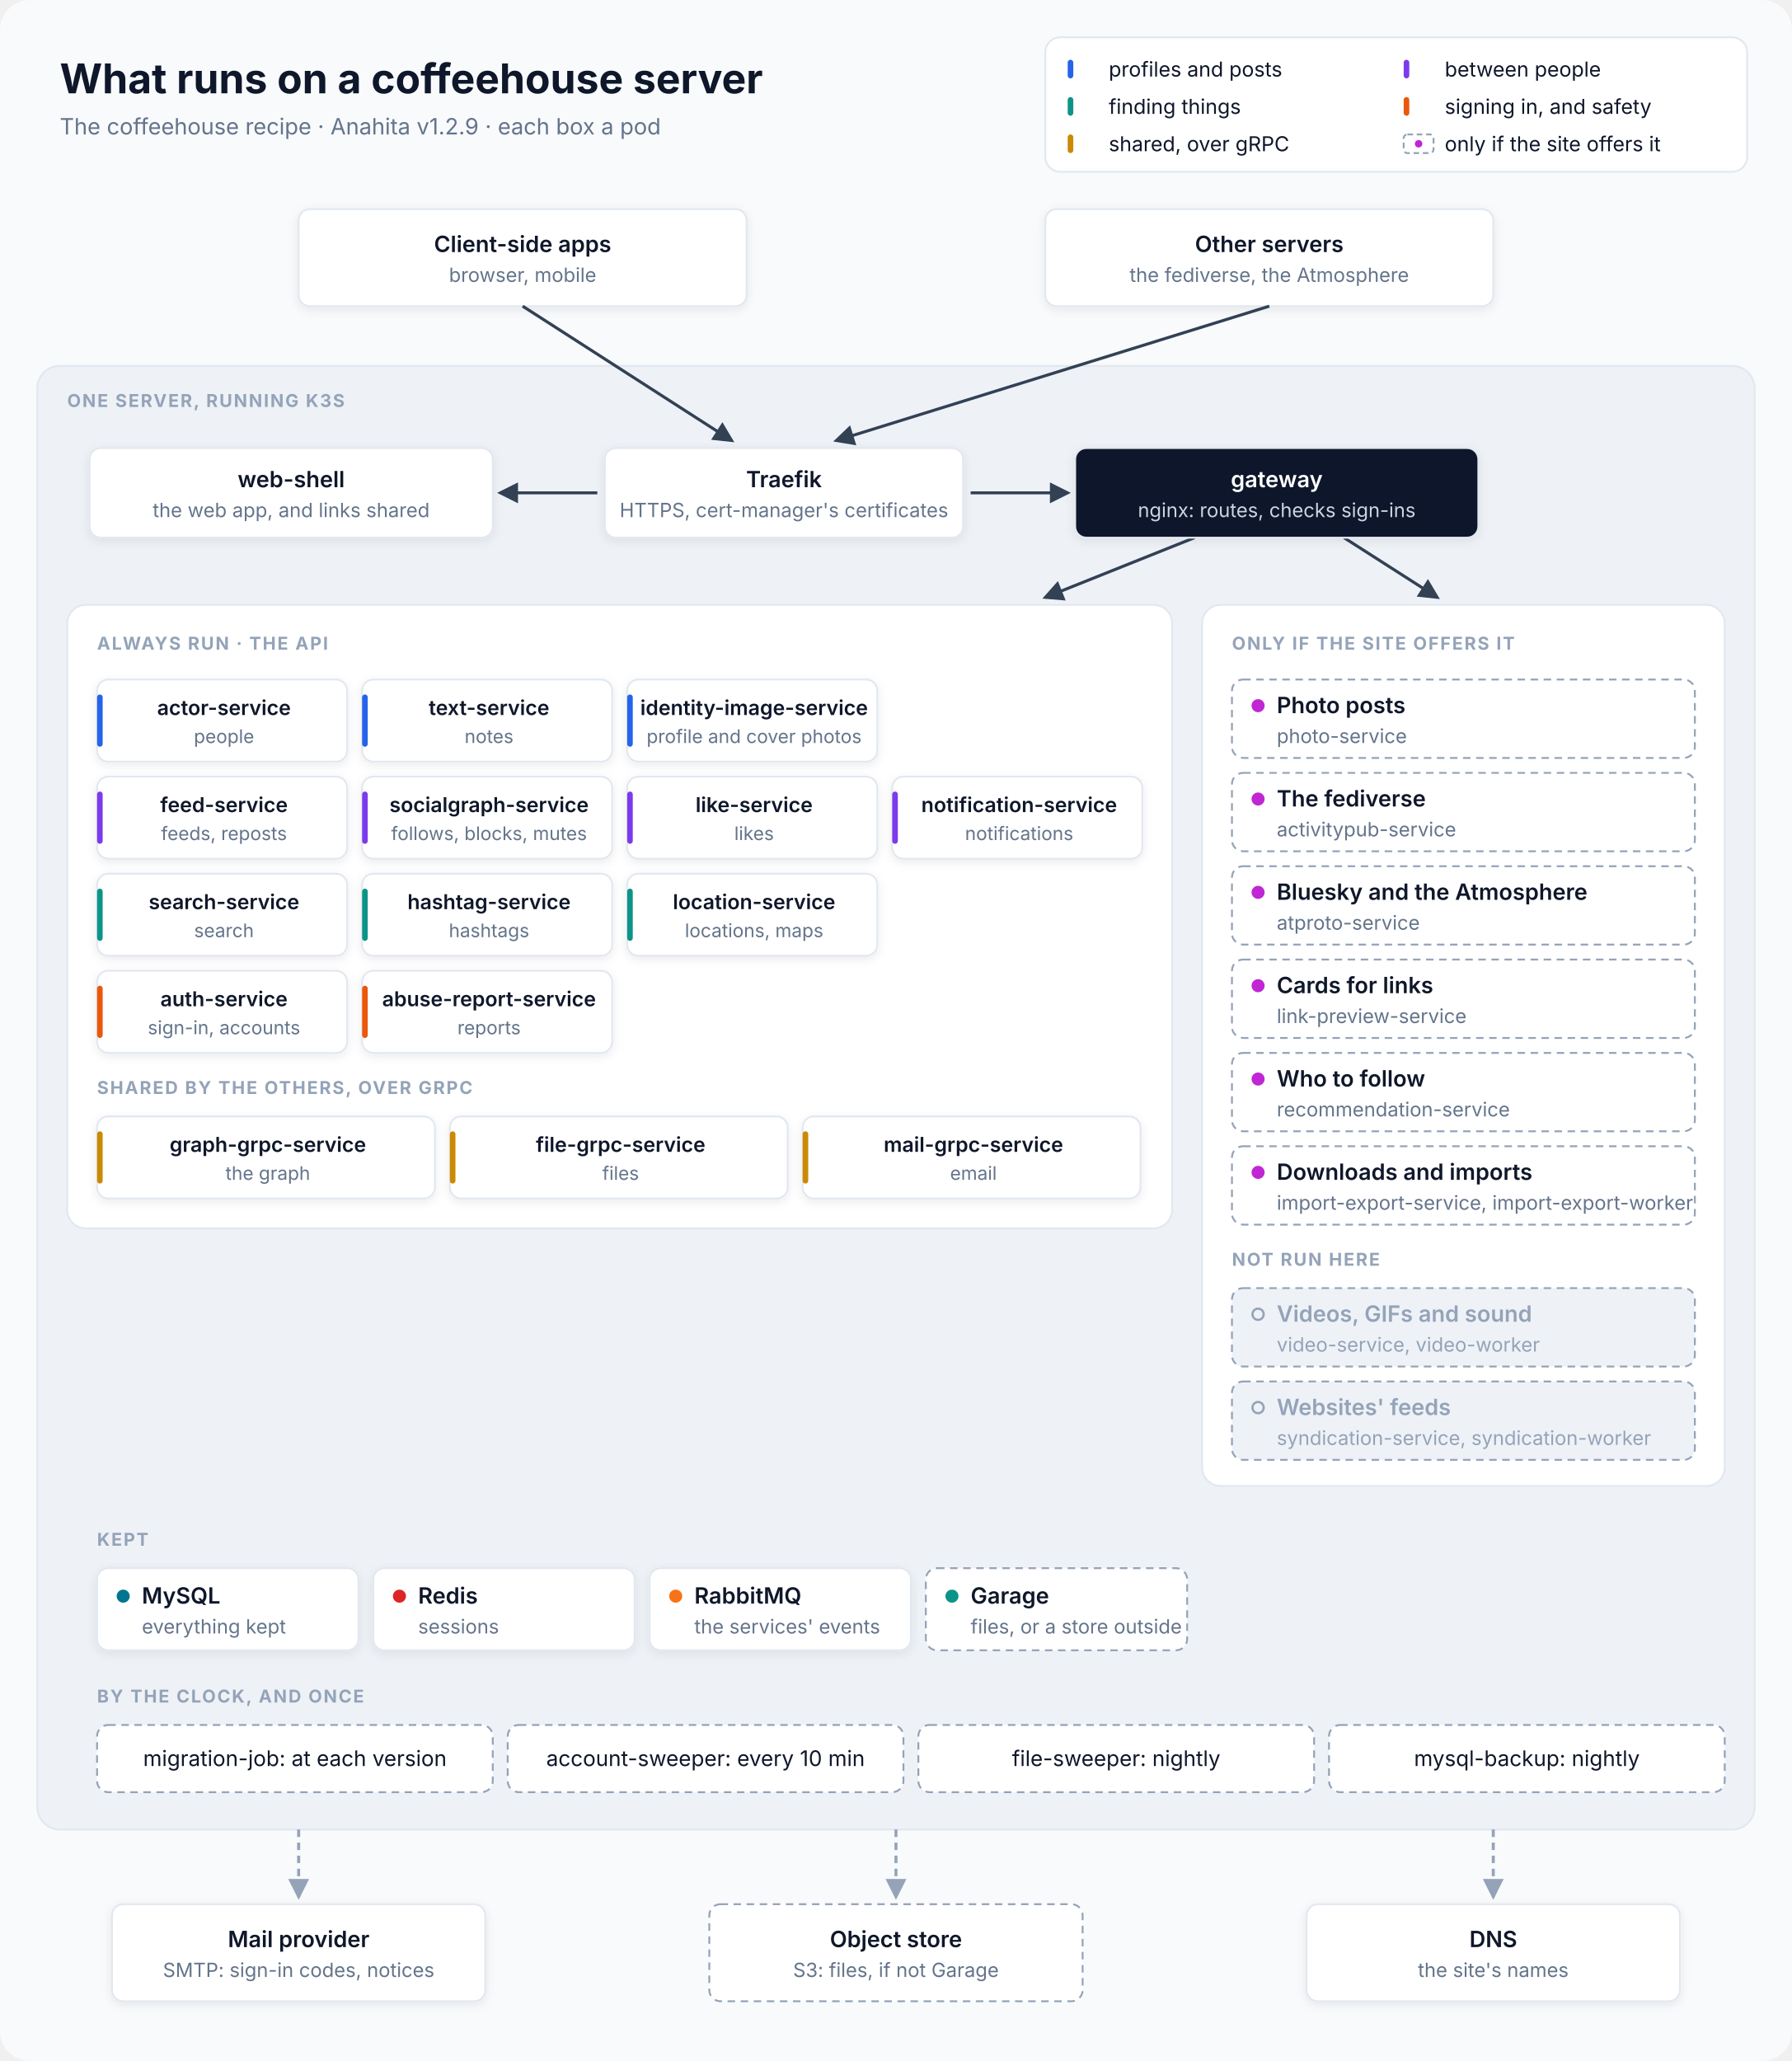
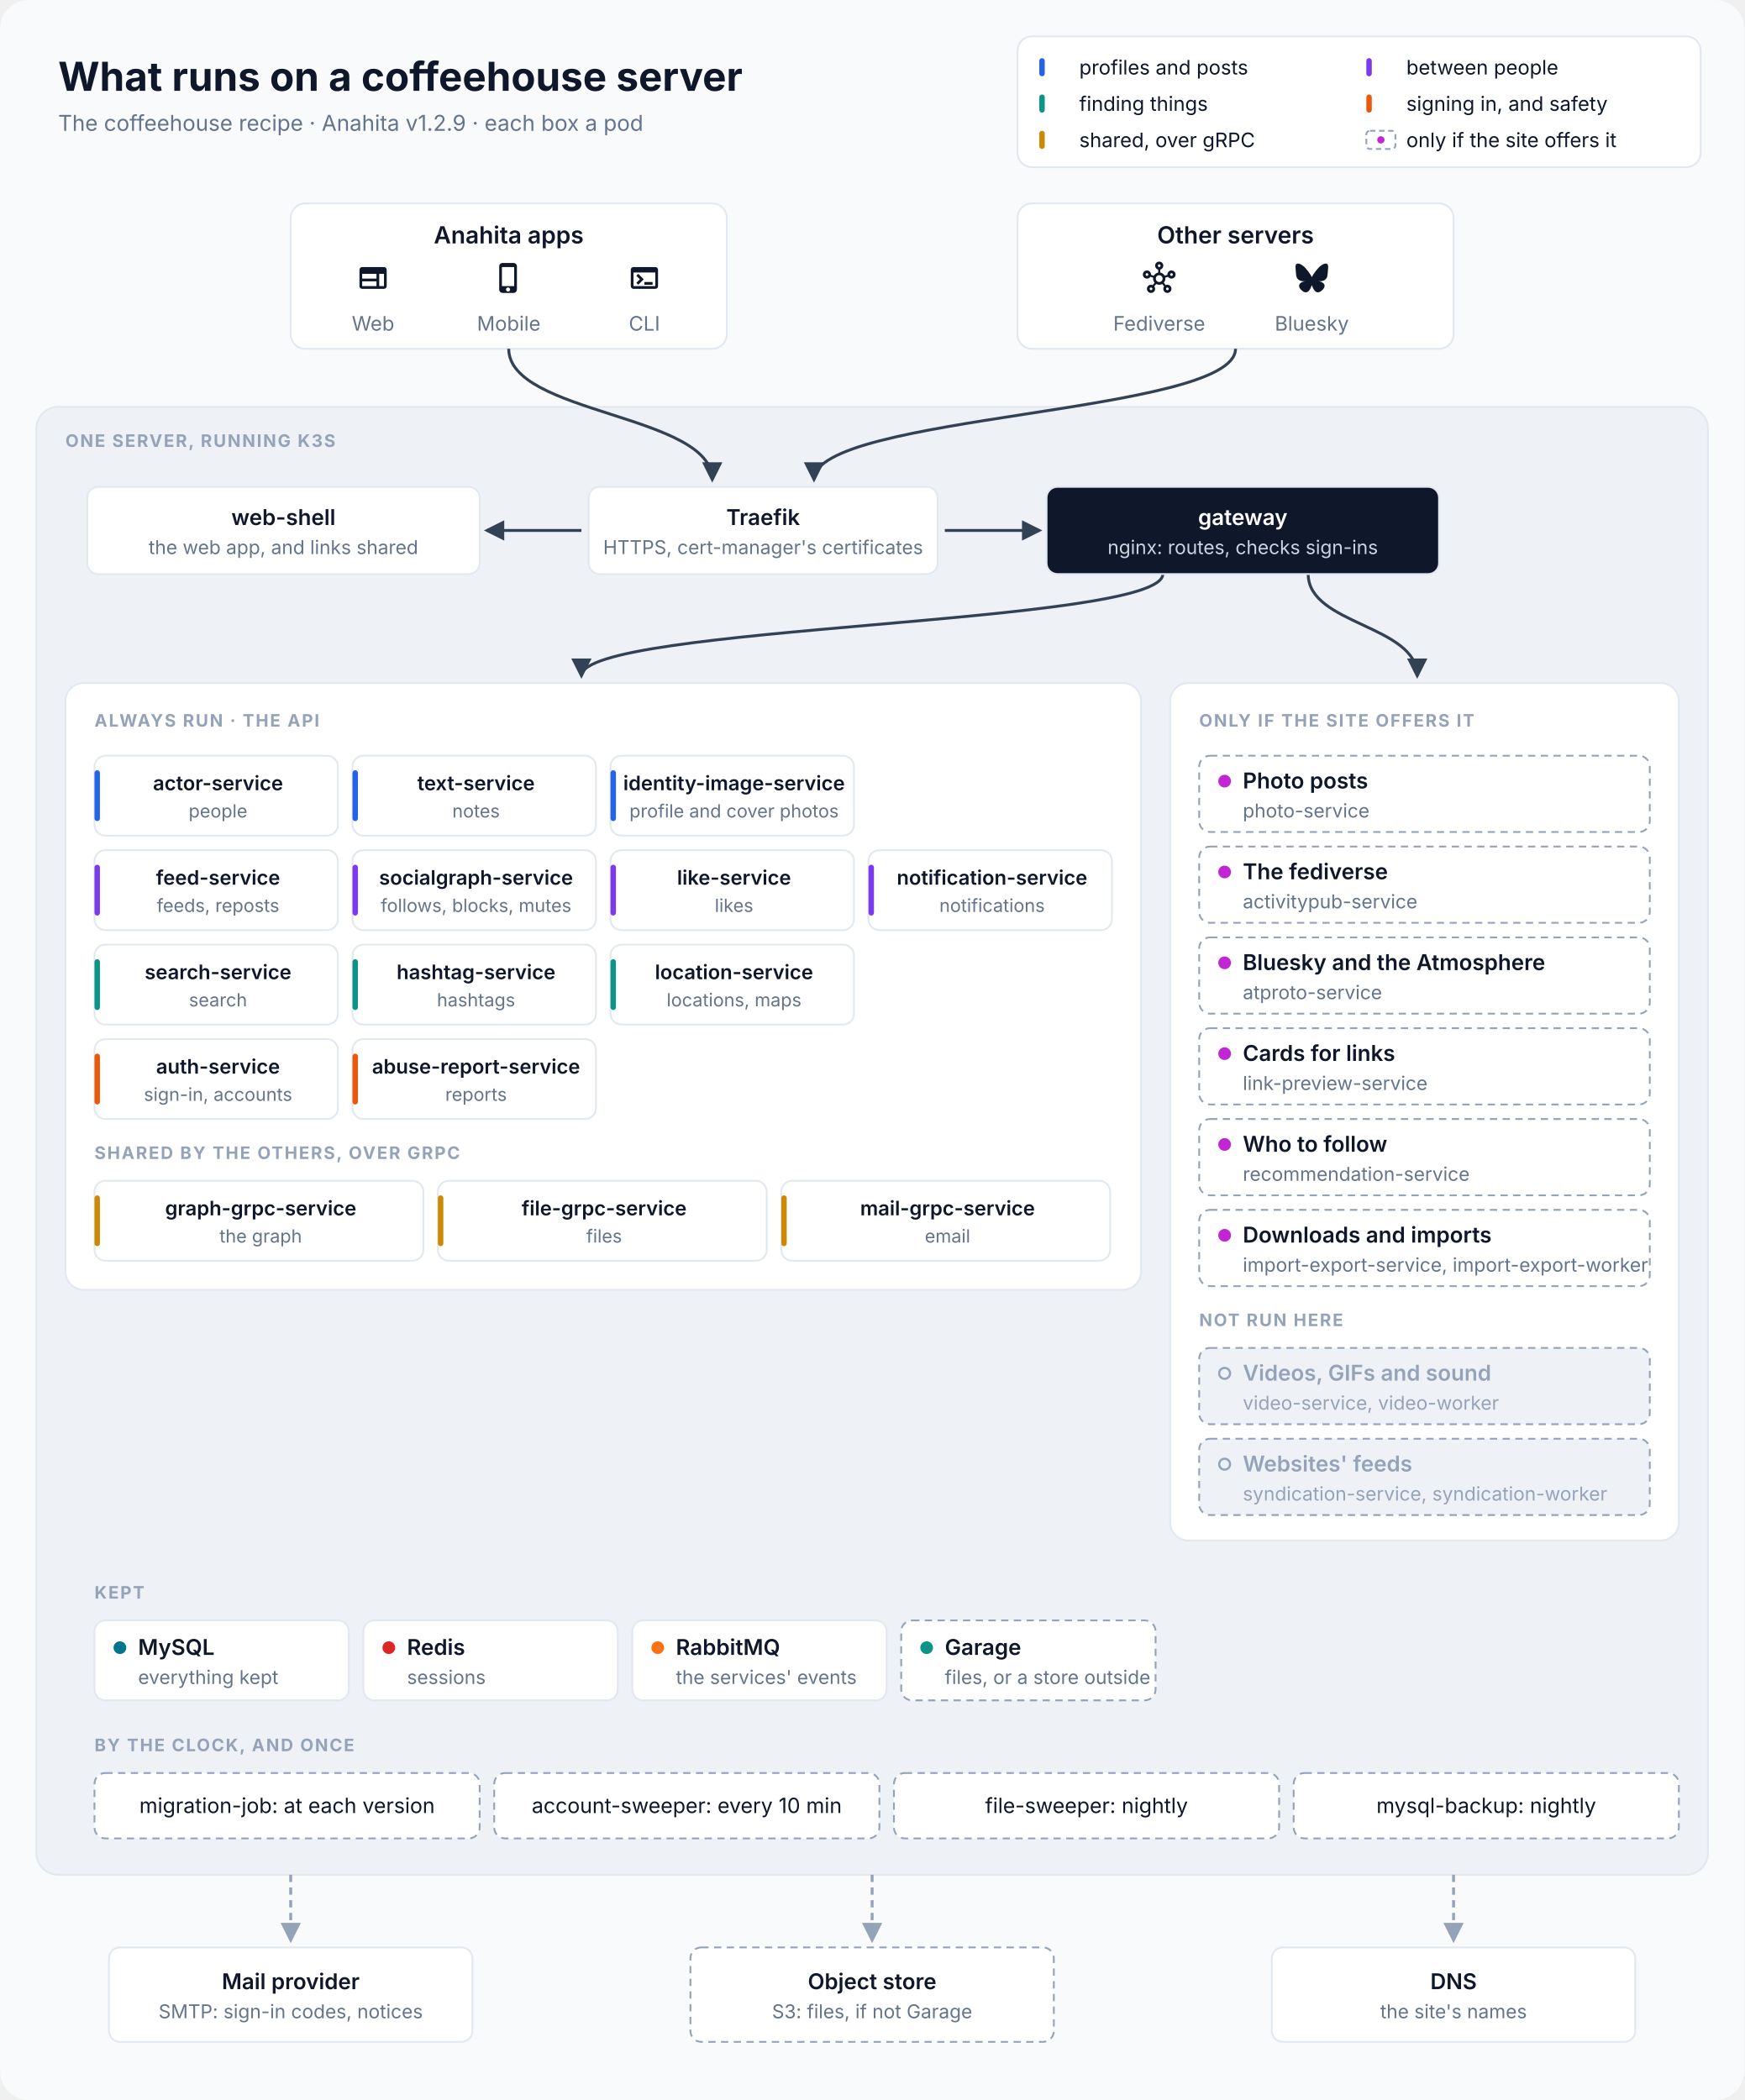
- <svg xmlns="http://www.w3.org/2000/svg" viewBox="0 0 960 1104" width="960" height="1104" font-family="Inter, 'SF Pro Text', 'Segoe UI', Helvetica, Arial, sans-serif" role="img" aria-labelledby="title desc">
+ <svg xmlns="http://www.w3.org/2000/svg" viewBox="0 0 960 1156" width="960" height="1156" font-family="Inter, 'SF Pro Text', 'Segoe UI', Helvetica, Arial, sans-serif" role="img" aria-labelledby="title desc">
  <defs>
-     <filter id="shadow" x="-10%" y="-10%" width="120%" height="140%">
-       <feDropShadow dx="0" dy="1.5" stdDeviation="2.5" flood-color="#0F172A" flood-opacity="0.08" />
-     </filter>
    <marker id="in" viewBox="0 0 10 10" refX="8.5" refY="5" markerWidth="7" markerHeight="7" orient="auto-start-reverse">
      <path d="M0,0 L10,5 L0,10 z" fill="#334155" />
    </marker>
    <marker id="out" viewBox="0 0 10 10" refX="8.5" refY="5" markerWidth="7" markerHeight="7" orient="auto-start-reverse">
      <path d="M0,0 L10,5 L0,10 z" fill="#94A3B8" />
    </marker>
  </defs>
-   <rect width="960" height="1104" rx="16" fill="#F8FAFC" />
+   <rect width="960" height="1156" rx="16" fill="#F8FAFC" />
  <text x="32" y="50" font-size="22" fill="#0F172A" text-anchor="start" font-weight="700">What runs on a coffeehouse server</text>
  <text x="32" y="72" font-size="12" fill="#64748B" text-anchor="start">The coffeehouse recipe · Anahita v1.2.9 · each box a pod</text>
  <rect x="560" y="20" width="376" height="72" rx="8" fill="#FFFFFF" stroke="#E2E8F0" />
  <rect x="572" y="32" width="3" height="10" rx="1.5" fill="#2563EB" />
  <text x="594" y="41" font-size="11" fill="#0F172A" text-anchor="start">profiles and posts</text>
  <rect x="752" y="32" width="3" height="10" rx="1.5" fill="#7C3AED" />
  <text x="774" y="41" font-size="11" fill="#0F172A" text-anchor="start">between people</text>
  <rect x="572" y="52" width="3" height="10" rx="1.5" fill="#0D9488" />
  <text x="594" y="61" font-size="11" fill="#0F172A" text-anchor="start">finding things</text>
  <rect x="752" y="52" width="3" height="10" rx="1.5" fill="#EA580C" />
  <text x="774" y="61" font-size="11" fill="#0F172A" text-anchor="start">signing in, and safety</text>
  <rect x="572" y="72" width="3" height="10" rx="1.5" fill="#CA8A04" />
  <text x="594" y="81" font-size="11" fill="#0F172A" text-anchor="start">shared, over gRPC</text>
  <rect x="752" y="72" width="16" height="10" rx="2" fill="#FFFFFF" stroke="#94A3B8" stroke-dasharray="3 2" />
  <circle cx="760" cy="77" r="2" fill="#C026D3" />
  <text x="774" y="81" font-size="11" fill="#0F172A" text-anchor="start">only if the site offers it</text>
-   <rect x="160" y="112" width="240" height="52" rx="6" fill="#FFFFFF" stroke="#E2E8F0" filter="url(#shadow)" />
-   <text x="280.0" y="135.0" font-size="12" fill="#0F172A" text-anchor="middle" font-weight="600">Client-side apps</text>
-   <text x="280.0" y="151.0" font-size="10.5" fill="#64748B" text-anchor="middle">browser, mobile</text>
-   <rect x="560" y="112" width="240" height="52" rx="6" fill="#FFFFFF" stroke="#E2E8F0" filter="url(#shadow)" />
-   <text x="680.0" y="135.0" font-size="12" fill="#0F172A" text-anchor="middle" font-weight="600">Other servers</text>
-   <text x="680.0" y="151.0" font-size="10.5" fill="#64748B" text-anchor="middle">the fediverse, the Atmosphere</text>
-   <rect x="20" y="196" width="920" height="784" rx="12" fill="#EEF2F7" stroke="#E2E8F0" />
-   <text x="36" y="218" font-size="9.5" fill="#94A3B8" text-anchor="start" font-weight="700" letter-spacing="0.8">ONE SERVER, RUNNING K3S</text>
-   <path d="M280 164 L392 236" stroke="#334155" stroke-width="1.6" fill="none" marker-end="url(#in)" />
-   <path d="M680 164 L448 236" stroke="#334155" stroke-width="1.6" fill="none" marker-end="url(#in)" />
-   <path d="M320 264 L268 264" stroke="#334155" stroke-width="1.6" fill="none" marker-end="url(#in)" />
-   <path d="M520 264 L572 264" stroke="#334155" stroke-width="1.6" fill="none" marker-end="url(#in)" />
-   <path d="M640 288 L560 320" stroke="#334155" stroke-width="1.6" fill="none" marker-end="url(#in)" />
-   <path d="M720 288 L770 320" stroke="#334155" stroke-width="1.6" fill="none" marker-end="url(#in)" />
-   <rect x="48" y="240" width="216" height="48" rx="6" fill="#FFFFFF" stroke="#E2E8F0" filter="url(#shadow)" />
-   <text x="156.0" y="261.0" font-size="12" fill="#0F172A" text-anchor="middle" font-weight="600">web-shell</text>
-   <text x="156.0" y="277.0" font-size="10.5" fill="#64748B" text-anchor="middle">the web app, and links shared</text>
-   <rect x="324" y="240" width="192" height="48" rx="6" fill="#FFFFFF" stroke="#E2E8F0" filter="url(#shadow)" />
-   <text x="420.0" y="261.0" font-size="12" fill="#0F172A" text-anchor="middle" font-weight="600">Traefik</text>
-   <text x="420.0" y="277.0" font-size="10.5" fill="#64748B" text-anchor="middle">HTTPS, cert-manager's certificates</text>
-   <rect x="576" y="240" width="216" height="48" rx="6" fill="#0F172A" stroke="#E2E8F0" filter="url(#shadow)" />
-   <text x="684.0" y="261.0" font-size="12" fill="#FFFFFF" text-anchor="middle" font-weight="600">gateway</text>
-   <text x="684.0" y="277.0" font-size="10.5" fill="#CBD5E1" text-anchor="middle">nginx: routes, checks sign-ins</text>
-   <rect x="36" y="324" width="592" height="334" rx="10" fill="#FFFFFF" stroke="#E2E8F0" />
-   <text x="52" y="348" font-size="9.5" fill="#94A3B8" text-anchor="start" font-weight="700" letter-spacing="0.8">ALWAYS RUN · THE API</text>
-   <rect x="52" y="364" width="134" height="44" rx="6" fill="#FFFFFF" stroke="#E2E8F0" filter="url(#shadow)" />
-   <rect x="52" y="372" width="3" height="28" rx="1.5" fill="#2563EB" />
-   <text x="120.0" y="383" font-size="11" fill="#0F172A" text-anchor="middle" font-weight="600">actor-service</text>
-   <text x="120.0" y="398" font-size="10" fill="#64748B" text-anchor="middle">people</text>
-   <rect x="194" y="364" width="134" height="44" rx="6" fill="#FFFFFF" stroke="#E2E8F0" filter="url(#shadow)" />
-   <rect x="194" y="372" width="3" height="28" rx="1.5" fill="#2563EB" />
-   <text x="262.0" y="383" font-size="11" fill="#0F172A" text-anchor="middle" font-weight="600">text-service</text>
-   <text x="262.0" y="398" font-size="10" fill="#64748B" text-anchor="middle">notes</text>
-   <rect x="336" y="364" width="134" height="44" rx="6" fill="#FFFFFF" stroke="#E2E8F0" filter="url(#shadow)" />
-   <rect x="336" y="372" width="3" height="28" rx="1.5" fill="#2563EB" />
-   <text x="404.0" y="383" font-size="11" fill="#0F172A" text-anchor="middle" font-weight="600">identity-image-service</text>
-   <text x="404.0" y="398" font-size="10" fill="#64748B" text-anchor="middle">profile and cover photos</text>
-   <rect x="52" y="416" width="134" height="44" rx="6" fill="#FFFFFF" stroke="#E2E8F0" filter="url(#shadow)" />
-   <rect x="52" y="424" width="3" height="28" rx="1.5" fill="#7C3AED" />
-   <text x="120.0" y="435" font-size="11" fill="#0F172A" text-anchor="middle" font-weight="600">feed-service</text>
-   <text x="120.0" y="450" font-size="10" fill="#64748B" text-anchor="middle">feeds, reposts</text>
-   <rect x="194" y="416" width="134" height="44" rx="6" fill="#FFFFFF" stroke="#E2E8F0" filter="url(#shadow)" />
-   <rect x="194" y="424" width="3" height="28" rx="1.5" fill="#7C3AED" />
-   <text x="262.0" y="435" font-size="11" fill="#0F172A" text-anchor="middle" font-weight="600">socialgraph-service</text>
-   <text x="262.0" y="450" font-size="10" fill="#64748B" text-anchor="middle">follows, blocks, mutes</text>
-   <rect x="336" y="416" width="134" height="44" rx="6" fill="#FFFFFF" stroke="#E2E8F0" filter="url(#shadow)" />
-   <rect x="336" y="424" width="3" height="28" rx="1.5" fill="#7C3AED" />
-   <text x="404.0" y="435" font-size="11" fill="#0F172A" text-anchor="middle" font-weight="600">like-service</text>
-   <text x="404.0" y="450" font-size="10" fill="#64748B" text-anchor="middle">likes</text>
-   <rect x="478" y="416" width="134" height="44" rx="6" fill="#FFFFFF" stroke="#E2E8F0" filter="url(#shadow)" />
-   <rect x="478" y="424" width="3" height="28" rx="1.5" fill="#7C3AED" />
-   <text x="546.0" y="435" font-size="11" fill="#0F172A" text-anchor="middle" font-weight="600">notification-service</text>
-   <text x="546.0" y="450" font-size="10" fill="#64748B" text-anchor="middle">notifications</text>
-   <rect x="52" y="468" width="134" height="44" rx="6" fill="#FFFFFF" stroke="#E2E8F0" filter="url(#shadow)" />
-   <rect x="52" y="476" width="3" height="28" rx="1.5" fill="#0D9488" />
-   <text x="120.0" y="487" font-size="11" fill="#0F172A" text-anchor="middle" font-weight="600">search-service</text>
-   <text x="120.0" y="502" font-size="10" fill="#64748B" text-anchor="middle">search</text>
-   <rect x="194" y="468" width="134" height="44" rx="6" fill="#FFFFFF" stroke="#E2E8F0" filter="url(#shadow)" />
-   <rect x="194" y="476" width="3" height="28" rx="1.5" fill="#0D9488" />
-   <text x="262.0" y="487" font-size="11" fill="#0F172A" text-anchor="middle" font-weight="600">hashtag-service</text>
-   <text x="262.0" y="502" font-size="10" fill="#64748B" text-anchor="middle">hashtags</text>
-   <rect x="336" y="468" width="134" height="44" rx="6" fill="#FFFFFF" stroke="#E2E8F0" filter="url(#shadow)" />
-   <rect x="336" y="476" width="3" height="28" rx="1.5" fill="#0D9488" />
-   <text x="404.0" y="487" font-size="11" fill="#0F172A" text-anchor="middle" font-weight="600">location-service</text>
-   <text x="404.0" y="502" font-size="10" fill="#64748B" text-anchor="middle">locations, maps</text>
-   <rect x="52" y="520" width="134" height="44" rx="6" fill="#FFFFFF" stroke="#E2E8F0" filter="url(#shadow)" />
-   <rect x="52" y="528" width="3" height="28" rx="1.5" fill="#EA580C" />
-   <text x="120.0" y="539" font-size="11" fill="#0F172A" text-anchor="middle" font-weight="600">auth-service</text>
-   <text x="120.0" y="554" font-size="10" fill="#64748B" text-anchor="middle">sign-in, accounts</text>
-   <rect x="194" y="520" width="134" height="44" rx="6" fill="#FFFFFF" stroke="#E2E8F0" filter="url(#shadow)" />
-   <rect x="194" y="528" width="3" height="28" rx="1.5" fill="#EA580C" />
-   <text x="262.0" y="539" font-size="11" fill="#0F172A" text-anchor="middle" font-weight="600">abuse-report-service</text>
-   <text x="262.0" y="554" font-size="10" fill="#64748B" text-anchor="middle">reports</text>
-   <text x="52" y="586" font-size="9.5" fill="#94A3B8" text-anchor="start" font-weight="700" letter-spacing="0.8">SHARED BY THE OTHERS, OVER GRPC</text>
-   <rect x="52" y="598" width="181" height="44" rx="6" fill="#FFFFFF" stroke="#E2E8F0" filter="url(#shadow)" />
-   <rect x="52" y="606" width="3" height="28" rx="1.5" fill="#CA8A04" />
-   <text x="143.5" y="617" font-size="11" fill="#0F172A" text-anchor="middle" font-weight="600">graph-grpc-service</text>
-   <text x="143.5" y="632" font-size="10" fill="#64748B" text-anchor="middle">the graph</text>
-   <rect x="241" y="598" width="181" height="44" rx="6" fill="#FFFFFF" stroke="#E2E8F0" filter="url(#shadow)" />
-   <rect x="241" y="606" width="3" height="28" rx="1.5" fill="#CA8A04" />
-   <text x="332.5" y="617" font-size="11" fill="#0F172A" text-anchor="middle" font-weight="600">file-grpc-service</text>
-   <text x="332.5" y="632" font-size="10" fill="#64748B" text-anchor="middle">files</text>
-   <rect x="430" y="598" width="181" height="44" rx="6" fill="#FFFFFF" stroke="#E2E8F0" filter="url(#shadow)" />
-   <rect x="430" y="606" width="3" height="28" rx="1.5" fill="#CA8A04" />
-   <text x="521.5" y="617" font-size="11" fill="#0F172A" text-anchor="middle" font-weight="600">mail-grpc-service</text>
-   <text x="521.5" y="632" font-size="10" fill="#64748B" text-anchor="middle">email</text>
-   <rect x="644" y="324" width="280" height="472" rx="10" fill="#FFFFFF" stroke="#E2E8F0" />
-   <text x="660" y="348" font-size="9.5" fill="#94A3B8" text-anchor="start" font-weight="700" letter-spacing="0.8">ONLY IF THE SITE OFFERS IT</text>
-   <rect x="660" y="364" width="248" height="42" rx="6" fill="#FFFFFF" stroke="#94A3B8" stroke-dasharray="4 3" />
-   <circle cx="674" cy="378.0" r="3.5" fill="#C026D3" />
-   <text x="684" y="382.0" font-size="12" fill="#0F172A" text-anchor="start" font-weight="600">Photo posts</text>
-   <text x="684" y="398.0" font-size="10.5" fill="#64748B" text-anchor="start">photo-service</text>
-   <rect x="660" y="414" width="248" height="42" rx="6" fill="#FFFFFF" stroke="#94A3B8" stroke-dasharray="4 3" />
-   <circle cx="674" cy="428.0" r="3.5" fill="#C026D3" />
-   <text x="684" y="432.0" font-size="12" fill="#0F172A" text-anchor="start" font-weight="600">The fediverse</text>
-   <text x="684" y="448.0" font-size="10.5" fill="#64748B" text-anchor="start">activitypub-service</text>
-   <rect x="660" y="464" width="248" height="42" rx="6" fill="#FFFFFF" stroke="#94A3B8" stroke-dasharray="4 3" />
-   <circle cx="674" cy="478.0" r="3.5" fill="#C026D3" />
-   <text x="684" y="482.0" font-size="12" fill="#0F172A" text-anchor="start" font-weight="600">Bluesky and the Atmosphere</text>
-   <text x="684" y="498.0" font-size="10.5" fill="#64748B" text-anchor="start">atproto-service</text>
-   <rect x="660" y="514" width="248" height="42" rx="6" fill="#FFFFFF" stroke="#94A3B8" stroke-dasharray="4 3" />
-   <circle cx="674" cy="528.0" r="3.5" fill="#C026D3" />
-   <text x="684" y="532.0" font-size="12" fill="#0F172A" text-anchor="start" font-weight="600">Cards for links</text>
-   <text x="684" y="548.0" font-size="10.5" fill="#64748B" text-anchor="start">link-preview-service</text>
-   <rect x="660" y="564" width="248" height="42" rx="6" fill="#FFFFFF" stroke="#94A3B8" stroke-dasharray="4 3" />
-   <circle cx="674" cy="578.0" r="3.5" fill="#C026D3" />
-   <text x="684" y="582.0" font-size="12" fill="#0F172A" text-anchor="start" font-weight="600">Who to follow</text>
-   <text x="684" y="598.0" font-size="10.5" fill="#64748B" text-anchor="start">recommendation-service</text>
-   <rect x="660" y="614" width="248" height="42" rx="6" fill="#FFFFFF" stroke="#94A3B8" stroke-dasharray="4 3" />
-   <circle cx="674" cy="628.0" r="3.5" fill="#C026D3" />
-   <text x="684" y="632.0" font-size="12" fill="#0F172A" text-anchor="start" font-weight="600">Downloads and imports</text>
-   <text x="684" y="648.0" font-size="10.5" fill="#64748B" text-anchor="start">import-export-service, import-export-worker</text>
-   <text x="660" y="678" font-size="9.5" fill="#94A3B8" text-anchor="start" font-weight="700" letter-spacing="0.8">NOT RUN HERE</text>
-   <rect x="660" y="690" width="248" height="42" rx="6" fill="#EEF2F7" stroke="#94A3B8" stroke-dasharray="4 3" />
-   <circle cx="674" cy="704.0" r="3" fill="none" stroke="#94A3B8" stroke-width="1.2" />
-   <text x="684" y="708.0" font-size="12" fill="#94A3B8" text-anchor="start" font-weight="600">Videos, GIFs and sound</text>
-   <text x="684" y="724.0" font-size="10.5" fill="#94A3B8" text-anchor="start">video-service, video-worker</text>
-   <rect x="660" y="740" width="248" height="42" rx="6" fill="#EEF2F7" stroke="#94A3B8" stroke-dasharray="4 3" />
-   <circle cx="674" cy="754.0" r="3" fill="none" stroke="#94A3B8" stroke-width="1.2" />
-   <text x="684" y="758.0" font-size="12" fill="#94A3B8" text-anchor="start" font-weight="600">Websites' feeds</text>
-   <text x="684" y="774.0" font-size="10.5" fill="#94A3B8" text-anchor="start">syndication-service, syndication-worker</text>
-   <text x="52" y="828" font-size="9.5" fill="#94A3B8" text-anchor="start" font-weight="700" letter-spacing="0.8">KEPT</text>
-   <rect x="52" y="840" width="140" height="44" rx="6" fill="#FFFFFF" stroke="#E2E8F0" filter="url(#shadow)" />
-   <circle cx="66" cy="855.0" r="3.5" fill="#00758F" />
-   <text x="76" y="859.0" font-size="12" fill="#0F172A" text-anchor="start" font-weight="600">MySQL</text>
-   <text x="76" y="875.0" font-size="10.5" fill="#64748B" text-anchor="start">everything kept</text>
-   <rect x="200" y="840" width="140" height="44" rx="6" fill="#FFFFFF" stroke="#E2E8F0" filter="url(#shadow)" />
-   <circle cx="214" cy="855.0" r="3.5" fill="#DC2626" />
-   <text x="224" y="859.0" font-size="12" fill="#0F172A" text-anchor="start" font-weight="600">Redis</text>
-   <text x="224" y="875.0" font-size="10.5" fill="#64748B" text-anchor="start">sessions</text>
-   <rect x="348" y="840" width="140" height="44" rx="6" fill="#FFFFFF" stroke="#E2E8F0" filter="url(#shadow)" />
-   <circle cx="362" cy="855.0" r="3.5" fill="#F97316" />
-   <text x="372" y="859.0" font-size="12" fill="#0F172A" text-anchor="start" font-weight="600">RabbitMQ</text>
-   <text x="372" y="875.0" font-size="10.5" fill="#64748B" text-anchor="start">the services' events</text>
-   <rect x="496" y="840" width="140" height="44" rx="6" fill="#FFFFFF" stroke="#94A3B8" stroke-dasharray="4 3" />
-   <circle cx="510" cy="855.0" r="3.5" fill="#0D9488" />
-   <text x="520" y="859.0" font-size="12" fill="#0F172A" text-anchor="start" font-weight="600">Garage</text>
-   <text x="520" y="875.0" font-size="10.5" fill="#64748B" text-anchor="start">files, or a store outside</text>
-   <text x="52" y="912" font-size="9.5" fill="#94A3B8" text-anchor="start" font-weight="700" letter-spacing="0.8">BY THE CLOCK, AND ONCE</text>
-   <rect x="52" y="924" width="212" height="36" rx="6" fill="#FFFFFF" stroke="#94A3B8" stroke-dasharray="4 3" />
-   <text x="158" y="946" font-size="11.5" fill="#0F172A" text-anchor="middle">migration-job: at each version</text>
-   <rect x="272" y="924" width="212" height="36" rx="6" fill="#FFFFFF" stroke="#94A3B8" stroke-dasharray="4 3" />
-   <text x="378" y="946" font-size="11.5" fill="#0F172A" text-anchor="middle">account-sweeper: every 10 min</text>
-   <rect x="492" y="924" width="212" height="36" rx="6" fill="#FFFFFF" stroke="#94A3B8" stroke-dasharray="4 3" />
-   <text x="598" y="946" font-size="11.5" fill="#0F172A" text-anchor="middle">file-sweeper: nightly</text>
-   <rect x="712" y="924" width="212" height="36" rx="6" fill="#FFFFFF" stroke="#94A3B8" stroke-dasharray="4 3" />
-   <text x="818" y="946" font-size="11.5" fill="#0F172A" text-anchor="middle">mysql-backup: nightly</text>
-   <path d="M160 980 L160 1016" stroke="#94A3B8" stroke-width="1.6" fill="none" stroke-dasharray="4 3" marker-end="url(#out)" />
-   <path d="M480 980 L480 1016" stroke="#94A3B8" stroke-width="1.6" fill="none" stroke-dasharray="4 3" marker-end="url(#out)" />
-   <path d="M800 980 L800 1016" stroke="#94A3B8" stroke-width="1.6" fill="none" stroke-dasharray="4 3" marker-end="url(#out)" />
-   <rect x="60" y="1020" width="200" height="52" rx="6" fill="#FFFFFF" stroke="#E2E8F0" filter="url(#shadow)" />
-   <text x="160.0" y="1043.0" font-size="12" fill="#0F172A" text-anchor="middle" font-weight="600">Mail provider</text>
-   <text x="160.0" y="1059.0" font-size="10.5" fill="#64748B" text-anchor="middle">SMTP: sign-in codes, notices</text>
-   <rect x="380" y="1020" width="200" height="52" rx="6" fill="#FFFFFF" stroke="#94A3B8" stroke-dasharray="4 3" />
-   <text x="480.0" y="1043.0" font-size="12" fill="#0F172A" text-anchor="middle" font-weight="600">Object store</text>
-   <text x="480.0" y="1059.0" font-size="10.5" fill="#64748B" text-anchor="middle">S3: files, if not Garage</text>
-   <rect x="700" y="1020" width="200" height="52" rx="6" fill="#FFFFFF" stroke="#E2E8F0" filter="url(#shadow)" />
-   <text x="800.0" y="1043.0" font-size="12" fill="#0F172A" text-anchor="middle" font-weight="600">DNS</text>
-   <text x="800.0" y="1059.0" font-size="10.5" fill="#64748B" text-anchor="middle">the site's names</text>
+   <rect x="160" y="112" width="240" height="80" rx="8" fill="#FFFFFF" stroke="#E2E8F0" />
+   <text x="280.0" y="134" font-size="13" fill="#0F172A" text-anchor="middle" font-weight="600">Anahita apps</text>
+   <path transform="translate(196.333 144) scale(0.75)" d="M20 4H4c-1.1 0-1.99.9-1.99 2L2 18c0 1.1.9 2 2 2h16c1.1 0 2-.9 2-2V6c0-1.1-.9-2-2-2M4 9h10.5v3.5H4zm0 5.5h10.5V18H4zM20 18h-3.5V9H20z" fill="#0F172A" />
+   <text x="205.333" y="182" font-size="11" fill="#64748B" text-anchor="middle">Web</text>
+   <path transform="translate(271 144) scale(0.75)" d="M15.5 1h-8C6.12 1 5 2.12 5 3.5v17C5 21.88 6.12 23 7.5 23h8c1.38 0 2.5-1.12 2.5-2.5v-17C18 2.12 16.88 1 15.5 1m-4 21c-.83 0-1.5-.67-1.5-1.5s.67-1.5 1.5-1.5 1.5.67 1.5 1.5-.67 1.5-1.5 1.5m4.5-4H7V4h9z" fill="#0F172A" />
+   <text x="280.0" y="182" font-size="11" fill="#64748B" text-anchor="middle">Mobile</text>
+   <path transform="translate(345.667 144) scale(0.75)" d="M20 4H4c-1.11 0-2 .9-2 2v12c0 1.1.89 2 2 2h16c1.1 0 2-.9 2-2V6c0-1.1-.89-2-2-2m0 14H4V8h16zm-2-1h-6v-2h6zM7.5 17l-1.41-1.41L8.67 13l-2.59-2.59L7.5 9l4 4z" fill="#0F172A" />
+   <text x="354.667" y="182" font-size="11" fill="#64748B" text-anchor="middle">CLI</text>
+   <rect x="560" y="112" width="240" height="80" rx="8" fill="#FFFFFF" stroke="#E2E8F0" />
+   <text x="680.0" y="134" font-size="13" fill="#0F172A" text-anchor="middle" font-weight="600">Other servers</text>
+   <path transform="translate(629 144) scale(0.75)" d="M21 6.5c-1.66 0-3 1.34-3 3 0 .07 0 .14.01.21l-2.03.68c-.64-1.21-1.82-2.09-3.22-2.32V5.91C14.04 5.57 15 4.4 15 3c0-1.66-1.34-3-3-3S9 1.34 9 3c0 1.4.96 2.57 2.25 2.91v2.16c-1.4.23-2.58 1.11-3.22 2.32l-2.04-.68C6 9.64 6 9.57 6 9.5c0-1.66-1.34-3-3-3s-3 1.34-3 3 1.34 3 3 3c1.06 0 1.98-.55 2.52-1.37l2.03.68c-.2 1.29.17 2.66 1.09 3.69l-1.41 1.77Q6.66 17 6 17c-1.66 0-3 1.34-3 3s1.34 3 3 3 3-1.34 3-3c0-.68-.22-1.3-.6-1.8l1.41-1.77c1.36.76 3.02.75 4.37 0l1.41 1.77c-.37.5-.59 1.12-.59 1.8 0 1.66 1.34 3 3 3s3-1.34 3-3-1.34-3-3-3c-.44 0-.85.09-1.23.26l-1.41-1.77c.93-1.04 1.29-2.4 1.09-3.69l2.03-.68c.53.82 1.46 1.37 2.52 1.37 1.66 0 3-1.34 3-3S22.66 6.5 21 6.5m-18 4c-.55 0-1-.45-1-1s.45-1 1-1 1 .45 1 1-.45 1-1 1M6 21c-.55 0-1-.45-1-1s.45-1 1-1 1 .45 1 1-.45 1-1 1m5-18c0-.55.45-1 1-1s1 .45 1 1-.45 1-1 1-1-.45-1-1m1 12c-1.38 0-2.5-1.12-2.5-2.5S10.62 10 12 10s2.5 1.12 2.5 2.5S13.38 15 12 15m6 4c.55 0 1 .45 1 1s-.45 1-1 1-1-.45-1-1 .45-1 1-1m3-8.5c-.55 0-1-.45-1-1s.45-1 1-1 1 .45 1 1-.45 1-1 1" fill="#0F172A" />
+   <text x="638.0" y="182" font-size="11" fill="#64748B" text-anchor="middle">Fediverse</text>
+   <path transform="translate(713 144) scale(0.75)" d="M5.202 2.857C7.954 4.922 10.913 9.11 12 11.358c1.087-2.247 4.046-6.436 6.798-8.501C20.783 1.366 24 .213 24 3.883c0 .732-.42 6.156-.667 7.037-.856 3.061-3.978 3.842-6.755 3.37 4.854.826 6.089 3.562 3.422 6.299-5.065 5.196-7.28-1.304-7.847-2.97-.104-.305-.152-.448-.153-.327 0-.121-.05.022-.153.327-.568 1.666-2.782 8.166-7.847 2.97-2.667-2.737-1.432-5.473 3.422-6.3-2.777.473-5.899-.308-6.755-3.369C.42 10.04 0 4.615 0 3.883c0-3.67 3.217-2.517 5.202-1.026" fill="#0F172A" />
+   <text x="722.0" y="182" font-size="11" fill="#64748B" text-anchor="middle">Bluesky</text>
+   <rect x="20" y="224" width="920" height="808" rx="12" fill="#EEF2F7" stroke="#E2E8F0" />
+   <text x="36" y="246" font-size="9.5" fill="#94A3B8" text-anchor="start" font-weight="700" letter-spacing="0.8">ONE SERVER, RUNNING K3S</text>
+   <path d="M280 192 C280 228 392 228 392 264" stroke="#334155" stroke-width="1.6" fill="none" marker-end="url(#in)" />
+   <path d="M680 192 C680 228 448 228 448 264" stroke="#334155" stroke-width="1.6" fill="none" marker-end="url(#in)" />
+   <path d="M320 292 L268 292" stroke="#334155" stroke-width="1.6" fill="none" marker-end="url(#in)" />
+   <path d="M520 292 L572 292" stroke="#334155" stroke-width="1.6" fill="none" marker-end="url(#in)" />
+   <path d="M640 316 C640 344 320 344 320 372" stroke="#334155" stroke-width="1.6" fill="none" marker-end="url(#in)" />
+   <path d="M720 316 C720 344 780 344 780 372" stroke="#334155" stroke-width="1.6" fill="none" marker-end="url(#in)" />
+   <rect x="48" y="268" width="216" height="48" rx="6" fill="#FFFFFF" stroke="#E2E8F0" />
+   <text x="156.0" y="289.0" font-size="12" fill="#0F172A" text-anchor="middle" font-weight="600">web-shell</text>
+   <text x="156.0" y="305.0" font-size="10.5" fill="#64748B" text-anchor="middle">the web app, and links shared</text>
+   <rect x="324" y="268" width="192" height="48" rx="6" fill="#FFFFFF" stroke="#E2E8F0" />
+   <text x="420.0" y="289.0" font-size="12" fill="#0F172A" text-anchor="middle" font-weight="600">Traefik</text>
+   <text x="420.0" y="305.0" font-size="10.5" fill="#64748B" text-anchor="middle">HTTPS, cert-manager's certificates</text>
+   <rect x="576" y="268" width="216" height="48" rx="6" fill="#0F172A" stroke="#E2E8F0" />
+   <text x="684.0" y="289.0" font-size="12" fill="#FFFFFF" text-anchor="middle" font-weight="600">gateway</text>
+   <text x="684.0" y="305.0" font-size="10.5" fill="#CBD5E1" text-anchor="middle">nginx: routes, checks sign-ins</text>
+   <rect x="36" y="376" width="592" height="334" rx="10" fill="#FFFFFF" stroke="#E2E8F0" />
+   <text x="52" y="400" font-size="9.5" fill="#94A3B8" text-anchor="start" font-weight="700" letter-spacing="0.8">ALWAYS RUN · THE API</text>
+   <rect x="52" y="416" width="134" height="44" rx="6" fill="#FFFFFF" stroke="#E2E8F0" />
+   <rect x="52" y="424" width="3" height="28" rx="1.5" fill="#2563EB" />
+   <text x="120.0" y="435" font-size="11" fill="#0F172A" text-anchor="middle" font-weight="600">actor-service</text>
+   <text x="120.0" y="450" font-size="10" fill="#64748B" text-anchor="middle">people</text>
+   <rect x="194" y="416" width="134" height="44" rx="6" fill="#FFFFFF" stroke="#E2E8F0" />
+   <rect x="194" y="424" width="3" height="28" rx="1.5" fill="#2563EB" />
+   <text x="262.0" y="435" font-size="11" fill="#0F172A" text-anchor="middle" font-weight="600">text-service</text>
+   <text x="262.0" y="450" font-size="10" fill="#64748B" text-anchor="middle">notes</text>
+   <rect x="336" y="416" width="134" height="44" rx="6" fill="#FFFFFF" stroke="#E2E8F0" />
+   <rect x="336" y="424" width="3" height="28" rx="1.5" fill="#2563EB" />
+   <text x="404.0" y="435" font-size="11" fill="#0F172A" text-anchor="middle" font-weight="600">identity-image-service</text>
+   <text x="404.0" y="450" font-size="10" fill="#64748B" text-anchor="middle">profile and cover photos</text>
+   <rect x="52" y="468" width="134" height="44" rx="6" fill="#FFFFFF" stroke="#E2E8F0" />
+   <rect x="52" y="476" width="3" height="28" rx="1.5" fill="#7C3AED" />
+   <text x="120.0" y="487" font-size="11" fill="#0F172A" text-anchor="middle" font-weight="600">feed-service</text>
+   <text x="120.0" y="502" font-size="10" fill="#64748B" text-anchor="middle">feeds, reposts</text>
+   <rect x="194" y="468" width="134" height="44" rx="6" fill="#FFFFFF" stroke="#E2E8F0" />
+   <rect x="194" y="476" width="3" height="28" rx="1.5" fill="#7C3AED" />
+   <text x="262.0" y="487" font-size="11" fill="#0F172A" text-anchor="middle" font-weight="600">socialgraph-service</text>
+   <text x="262.0" y="502" font-size="10" fill="#64748B" text-anchor="middle">follows, blocks, mutes</text>
+   <rect x="336" y="468" width="134" height="44" rx="6" fill="#FFFFFF" stroke="#E2E8F0" />
+   <rect x="336" y="476" width="3" height="28" rx="1.5" fill="#7C3AED" />
+   <text x="404.0" y="487" font-size="11" fill="#0F172A" text-anchor="middle" font-weight="600">like-service</text>
+   <text x="404.0" y="502" font-size="10" fill="#64748B" text-anchor="middle">likes</text>
+   <rect x="478" y="468" width="134" height="44" rx="6" fill="#FFFFFF" stroke="#E2E8F0" />
+   <rect x="478" y="476" width="3" height="28" rx="1.5" fill="#7C3AED" />
+   <text x="546.0" y="487" font-size="11" fill="#0F172A" text-anchor="middle" font-weight="600">notification-service</text>
+   <text x="546.0" y="502" font-size="10" fill="#64748B" text-anchor="middle">notifications</text>
+   <rect x="52" y="520" width="134" height="44" rx="6" fill="#FFFFFF" stroke="#E2E8F0" />
+   <rect x="52" y="528" width="3" height="28" rx="1.5" fill="#0D9488" />
+   <text x="120.0" y="539" font-size="11" fill="#0F172A" text-anchor="middle" font-weight="600">search-service</text>
+   <text x="120.0" y="554" font-size="10" fill="#64748B" text-anchor="middle">search</text>
+   <rect x="194" y="520" width="134" height="44" rx="6" fill="#FFFFFF" stroke="#E2E8F0" />
+   <rect x="194" y="528" width="3" height="28" rx="1.5" fill="#0D9488" />
+   <text x="262.0" y="539" font-size="11" fill="#0F172A" text-anchor="middle" font-weight="600">hashtag-service</text>
+   <text x="262.0" y="554" font-size="10" fill="#64748B" text-anchor="middle">hashtags</text>
+   <rect x="336" y="520" width="134" height="44" rx="6" fill="#FFFFFF" stroke="#E2E8F0" />
+   <rect x="336" y="528" width="3" height="28" rx="1.5" fill="#0D9488" />
+   <text x="404.0" y="539" font-size="11" fill="#0F172A" text-anchor="middle" font-weight="600">location-service</text>
+   <text x="404.0" y="554" font-size="10" fill="#64748B" text-anchor="middle">locations, maps</text>
+   <rect x="52" y="572" width="134" height="44" rx="6" fill="#FFFFFF" stroke="#E2E8F0" />
+   <rect x="52" y="580" width="3" height="28" rx="1.5" fill="#EA580C" />
+   <text x="120.0" y="591" font-size="11" fill="#0F172A" text-anchor="middle" font-weight="600">auth-service</text>
+   <text x="120.0" y="606" font-size="10" fill="#64748B" text-anchor="middle">sign-in, accounts</text>
+   <rect x="194" y="572" width="134" height="44" rx="6" fill="#FFFFFF" stroke="#E2E8F0" />
+   <rect x="194" y="580" width="3" height="28" rx="1.5" fill="#EA580C" />
+   <text x="262.0" y="591" font-size="11" fill="#0F172A" text-anchor="middle" font-weight="600">abuse-report-service</text>
+   <text x="262.0" y="606" font-size="10" fill="#64748B" text-anchor="middle">reports</text>
+   <text x="52" y="638" font-size="9.5" fill="#94A3B8" text-anchor="start" font-weight="700" letter-spacing="0.8">SHARED BY THE OTHERS, OVER GRPC</text>
+   <rect x="52" y="650" width="181" height="44" rx="6" fill="#FFFFFF" stroke="#E2E8F0" />
+   <rect x="52" y="658" width="3" height="28" rx="1.5" fill="#CA8A04" />
+   <text x="143.5" y="669" font-size="11" fill="#0F172A" text-anchor="middle" font-weight="600">graph-grpc-service</text>
+   <text x="143.5" y="684" font-size="10" fill="#64748B" text-anchor="middle">the graph</text>
+   <rect x="241" y="650" width="181" height="44" rx="6" fill="#FFFFFF" stroke="#E2E8F0" />
+   <rect x="241" y="658" width="3" height="28" rx="1.5" fill="#CA8A04" />
+   <text x="332.5" y="669" font-size="11" fill="#0F172A" text-anchor="middle" font-weight="600">file-grpc-service</text>
+   <text x="332.5" y="684" font-size="10" fill="#64748B" text-anchor="middle">files</text>
+   <rect x="430" y="650" width="181" height="44" rx="6" fill="#FFFFFF" stroke="#E2E8F0" />
+   <rect x="430" y="658" width="3" height="28" rx="1.5" fill="#CA8A04" />
+   <text x="521.5" y="669" font-size="11" fill="#0F172A" text-anchor="middle" font-weight="600">mail-grpc-service</text>
+   <text x="521.5" y="684" font-size="10" fill="#64748B" text-anchor="middle">email</text>
+   <rect x="644" y="376" width="280" height="472" rx="10" fill="#FFFFFF" stroke="#E2E8F0" />
+   <text x="660" y="400" font-size="9.5" fill="#94A3B8" text-anchor="start" font-weight="700" letter-spacing="0.8">ONLY IF THE SITE OFFERS IT</text>
+   <rect x="660" y="416" width="248" height="42" rx="6" fill="#FFFFFF" stroke="#94A3B8" stroke-dasharray="4 3" />
+   <circle cx="674" cy="430.0" r="3.5" fill="#C026D3" />
+   <text x="684" y="434.0" font-size="12" fill="#0F172A" text-anchor="start" font-weight="600">Photo posts</text>
+   <text x="684" y="450.0" font-size="10.5" fill="#64748B" text-anchor="start">photo-service</text>
+   <rect x="660" y="466" width="248" height="42" rx="6" fill="#FFFFFF" stroke="#94A3B8" stroke-dasharray="4 3" />
+   <circle cx="674" cy="480.0" r="3.5" fill="#C026D3" />
+   <text x="684" y="484.0" font-size="12" fill="#0F172A" text-anchor="start" font-weight="600">The fediverse</text>
+   <text x="684" y="500.0" font-size="10.5" fill="#64748B" text-anchor="start">activitypub-service</text>
+   <rect x="660" y="516" width="248" height="42" rx="6" fill="#FFFFFF" stroke="#94A3B8" stroke-dasharray="4 3" />
+   <circle cx="674" cy="530.0" r="3.5" fill="#C026D3" />
+   <text x="684" y="534.0" font-size="12" fill="#0F172A" text-anchor="start" font-weight="600">Bluesky and the Atmosphere</text>
+   <text x="684" y="550.0" font-size="10.5" fill="#64748B" text-anchor="start">atproto-service</text>
+   <rect x="660" y="566" width="248" height="42" rx="6" fill="#FFFFFF" stroke="#94A3B8" stroke-dasharray="4 3" />
+   <circle cx="674" cy="580.0" r="3.5" fill="#C026D3" />
+   <text x="684" y="584.0" font-size="12" fill="#0F172A" text-anchor="start" font-weight="600">Cards for links</text>
+   <text x="684" y="600.0" font-size="10.5" fill="#64748B" text-anchor="start">link-preview-service</text>
+   <rect x="660" y="616" width="248" height="42" rx="6" fill="#FFFFFF" stroke="#94A3B8" stroke-dasharray="4 3" />
+   <circle cx="674" cy="630.0" r="3.5" fill="#C026D3" />
+   <text x="684" y="634.0" font-size="12" fill="#0F172A" text-anchor="start" font-weight="600">Who to follow</text>
+   <text x="684" y="650.0" font-size="10.5" fill="#64748B" text-anchor="start">recommendation-service</text>
+   <rect x="660" y="666" width="248" height="42" rx="6" fill="#FFFFFF" stroke="#94A3B8" stroke-dasharray="4 3" />
+   <circle cx="674" cy="680.0" r="3.5" fill="#C026D3" />
+   <text x="684" y="684.0" font-size="12" fill="#0F172A" text-anchor="start" font-weight="600">Downloads and imports</text>
+   <text x="684" y="700.0" font-size="10.5" fill="#64748B" text-anchor="start">import-export-service, import-export-worker</text>
+   <text x="660" y="730" font-size="9.5" fill="#94A3B8" text-anchor="start" font-weight="700" letter-spacing="0.8">NOT RUN HERE</text>
+   <rect x="660" y="742" width="248" height="42" rx="6" fill="#EEF2F7" stroke="#94A3B8" stroke-dasharray="4 3" />
+   <circle cx="674" cy="756.0" r="3" fill="none" stroke="#94A3B8" stroke-width="1.2" />
+   <text x="684" y="760.0" font-size="12" fill="#94A3B8" text-anchor="start" font-weight="600">Videos, GIFs and sound</text>
+   <text x="684" y="776.0" font-size="10.5" fill="#94A3B8" text-anchor="start">video-service, video-worker</text>
+   <rect x="660" y="792" width="248" height="42" rx="6" fill="#EEF2F7" stroke="#94A3B8" stroke-dasharray="4 3" />
+   <circle cx="674" cy="806.0" r="3" fill="none" stroke="#94A3B8" stroke-width="1.2" />
+   <text x="684" y="810.0" font-size="12" fill="#94A3B8" text-anchor="start" font-weight="600">Websites' feeds</text>
+   <text x="684" y="826.0" font-size="10.5" fill="#94A3B8" text-anchor="start">syndication-service, syndication-worker</text>
+   <text x="52" y="880" font-size="9.5" fill="#94A3B8" text-anchor="start" font-weight="700" letter-spacing="0.8">KEPT</text>
+   <rect x="52" y="892" width="140" height="44" rx="6" fill="#FFFFFF" stroke="#E2E8F0" />
+   <circle cx="66" cy="907.0" r="3.5" fill="#00758F" />
+   <text x="76" y="911.0" font-size="12" fill="#0F172A" text-anchor="start" font-weight="600">MySQL</text>
+   <text x="76" y="927.0" font-size="10.5" fill="#64748B" text-anchor="start">everything kept</text>
+   <rect x="200" y="892" width="140" height="44" rx="6" fill="#FFFFFF" stroke="#E2E8F0" />
+   <circle cx="214" cy="907.0" r="3.5" fill="#DC2626" />
+   <text x="224" y="911.0" font-size="12" fill="#0F172A" text-anchor="start" font-weight="600">Redis</text>
+   <text x="224" y="927.0" font-size="10.5" fill="#64748B" text-anchor="start">sessions</text>
+   <rect x="348" y="892" width="140" height="44" rx="6" fill="#FFFFFF" stroke="#E2E8F0" />
+   <circle cx="362" cy="907.0" r="3.5" fill="#F97316" />
+   <text x="372" y="911.0" font-size="12" fill="#0F172A" text-anchor="start" font-weight="600">RabbitMQ</text>
+   <text x="372" y="927.0" font-size="10.5" fill="#64748B" text-anchor="start">the services' events</text>
+   <rect x="496" y="892" width="140" height="44" rx="6" fill="#FFFFFF" stroke="#94A3B8" stroke-dasharray="4 3" />
+   <circle cx="510" cy="907.0" r="3.5" fill="#0D9488" />
+   <text x="520" y="911.0" font-size="12" fill="#0F172A" text-anchor="start" font-weight="600">Garage</text>
+   <text x="520" y="927.0" font-size="10.5" fill="#64748B" text-anchor="start">files, or a store outside</text>
+   <text x="52" y="964" font-size="9.5" fill="#94A3B8" text-anchor="start" font-weight="700" letter-spacing="0.8">BY THE CLOCK, AND ONCE</text>
+   <rect x="52" y="976" width="212" height="36" rx="6" fill="#FFFFFF" stroke="#94A3B8" stroke-dasharray="4 3" />
+   <text x="158" y="998" font-size="11.5" fill="#0F172A" text-anchor="middle">migration-job: at each version</text>
+   <rect x="272" y="976" width="212" height="36" rx="6" fill="#FFFFFF" stroke="#94A3B8" stroke-dasharray="4 3" />
+   <text x="378" y="998" font-size="11.5" fill="#0F172A" text-anchor="middle">account-sweeper: every 10 min</text>
+   <rect x="492" y="976" width="212" height="36" rx="6" fill="#FFFFFF" stroke="#94A3B8" stroke-dasharray="4 3" />
+   <text x="598" y="998" font-size="11.5" fill="#0F172A" text-anchor="middle">file-sweeper: nightly</text>
+   <rect x="712" y="976" width="212" height="36" rx="6" fill="#FFFFFF" stroke="#94A3B8" stroke-dasharray="4 3" />
+   <text x="818" y="998" font-size="11.5" fill="#0F172A" text-anchor="middle">mysql-backup: nightly</text>
+   <path d="M160 1032 L160 1068" stroke="#94A3B8" stroke-width="1.6" fill="none" stroke-dasharray="4 3" marker-end="url(#out)" />
+   <path d="M480 1032 L480 1068" stroke="#94A3B8" stroke-width="1.6" fill="none" stroke-dasharray="4 3" marker-end="url(#out)" />
+   <path d="M800 1032 L800 1068" stroke="#94A3B8" stroke-width="1.6" fill="none" stroke-dasharray="4 3" marker-end="url(#out)" />
+   <rect x="60" y="1072" width="200" height="52" rx="6" fill="#FFFFFF" stroke="#E2E8F0" />
+   <text x="160.0" y="1095.0" font-size="12" fill="#0F172A" text-anchor="middle" font-weight="600">Mail provider</text>
+   <text x="160.0" y="1111.0" font-size="10.5" fill="#64748B" text-anchor="middle">SMTP: sign-in codes, notices</text>
+   <rect x="380" y="1072" width="200" height="52" rx="6" fill="#FFFFFF" stroke="#94A3B8" stroke-dasharray="4 3" />
+   <text x="480.0" y="1095.0" font-size="12" fill="#0F172A" text-anchor="middle" font-weight="600">Object store</text>
+   <text x="480.0" y="1111.0" font-size="10.5" fill="#64748B" text-anchor="middle">S3: files, if not Garage</text>
+   <rect x="700" y="1072" width="200" height="52" rx="6" fill="#FFFFFF" stroke="#E2E8F0" />
+   <text x="800.0" y="1095.0" font-size="12" fill="#0F172A" text-anchor="middle" font-weight="600">DNS</text>
+   <text x="800.0" y="1111.0" font-size="10.5" fill="#64748B" text-anchor="middle">the site's names</text>
</svg>
